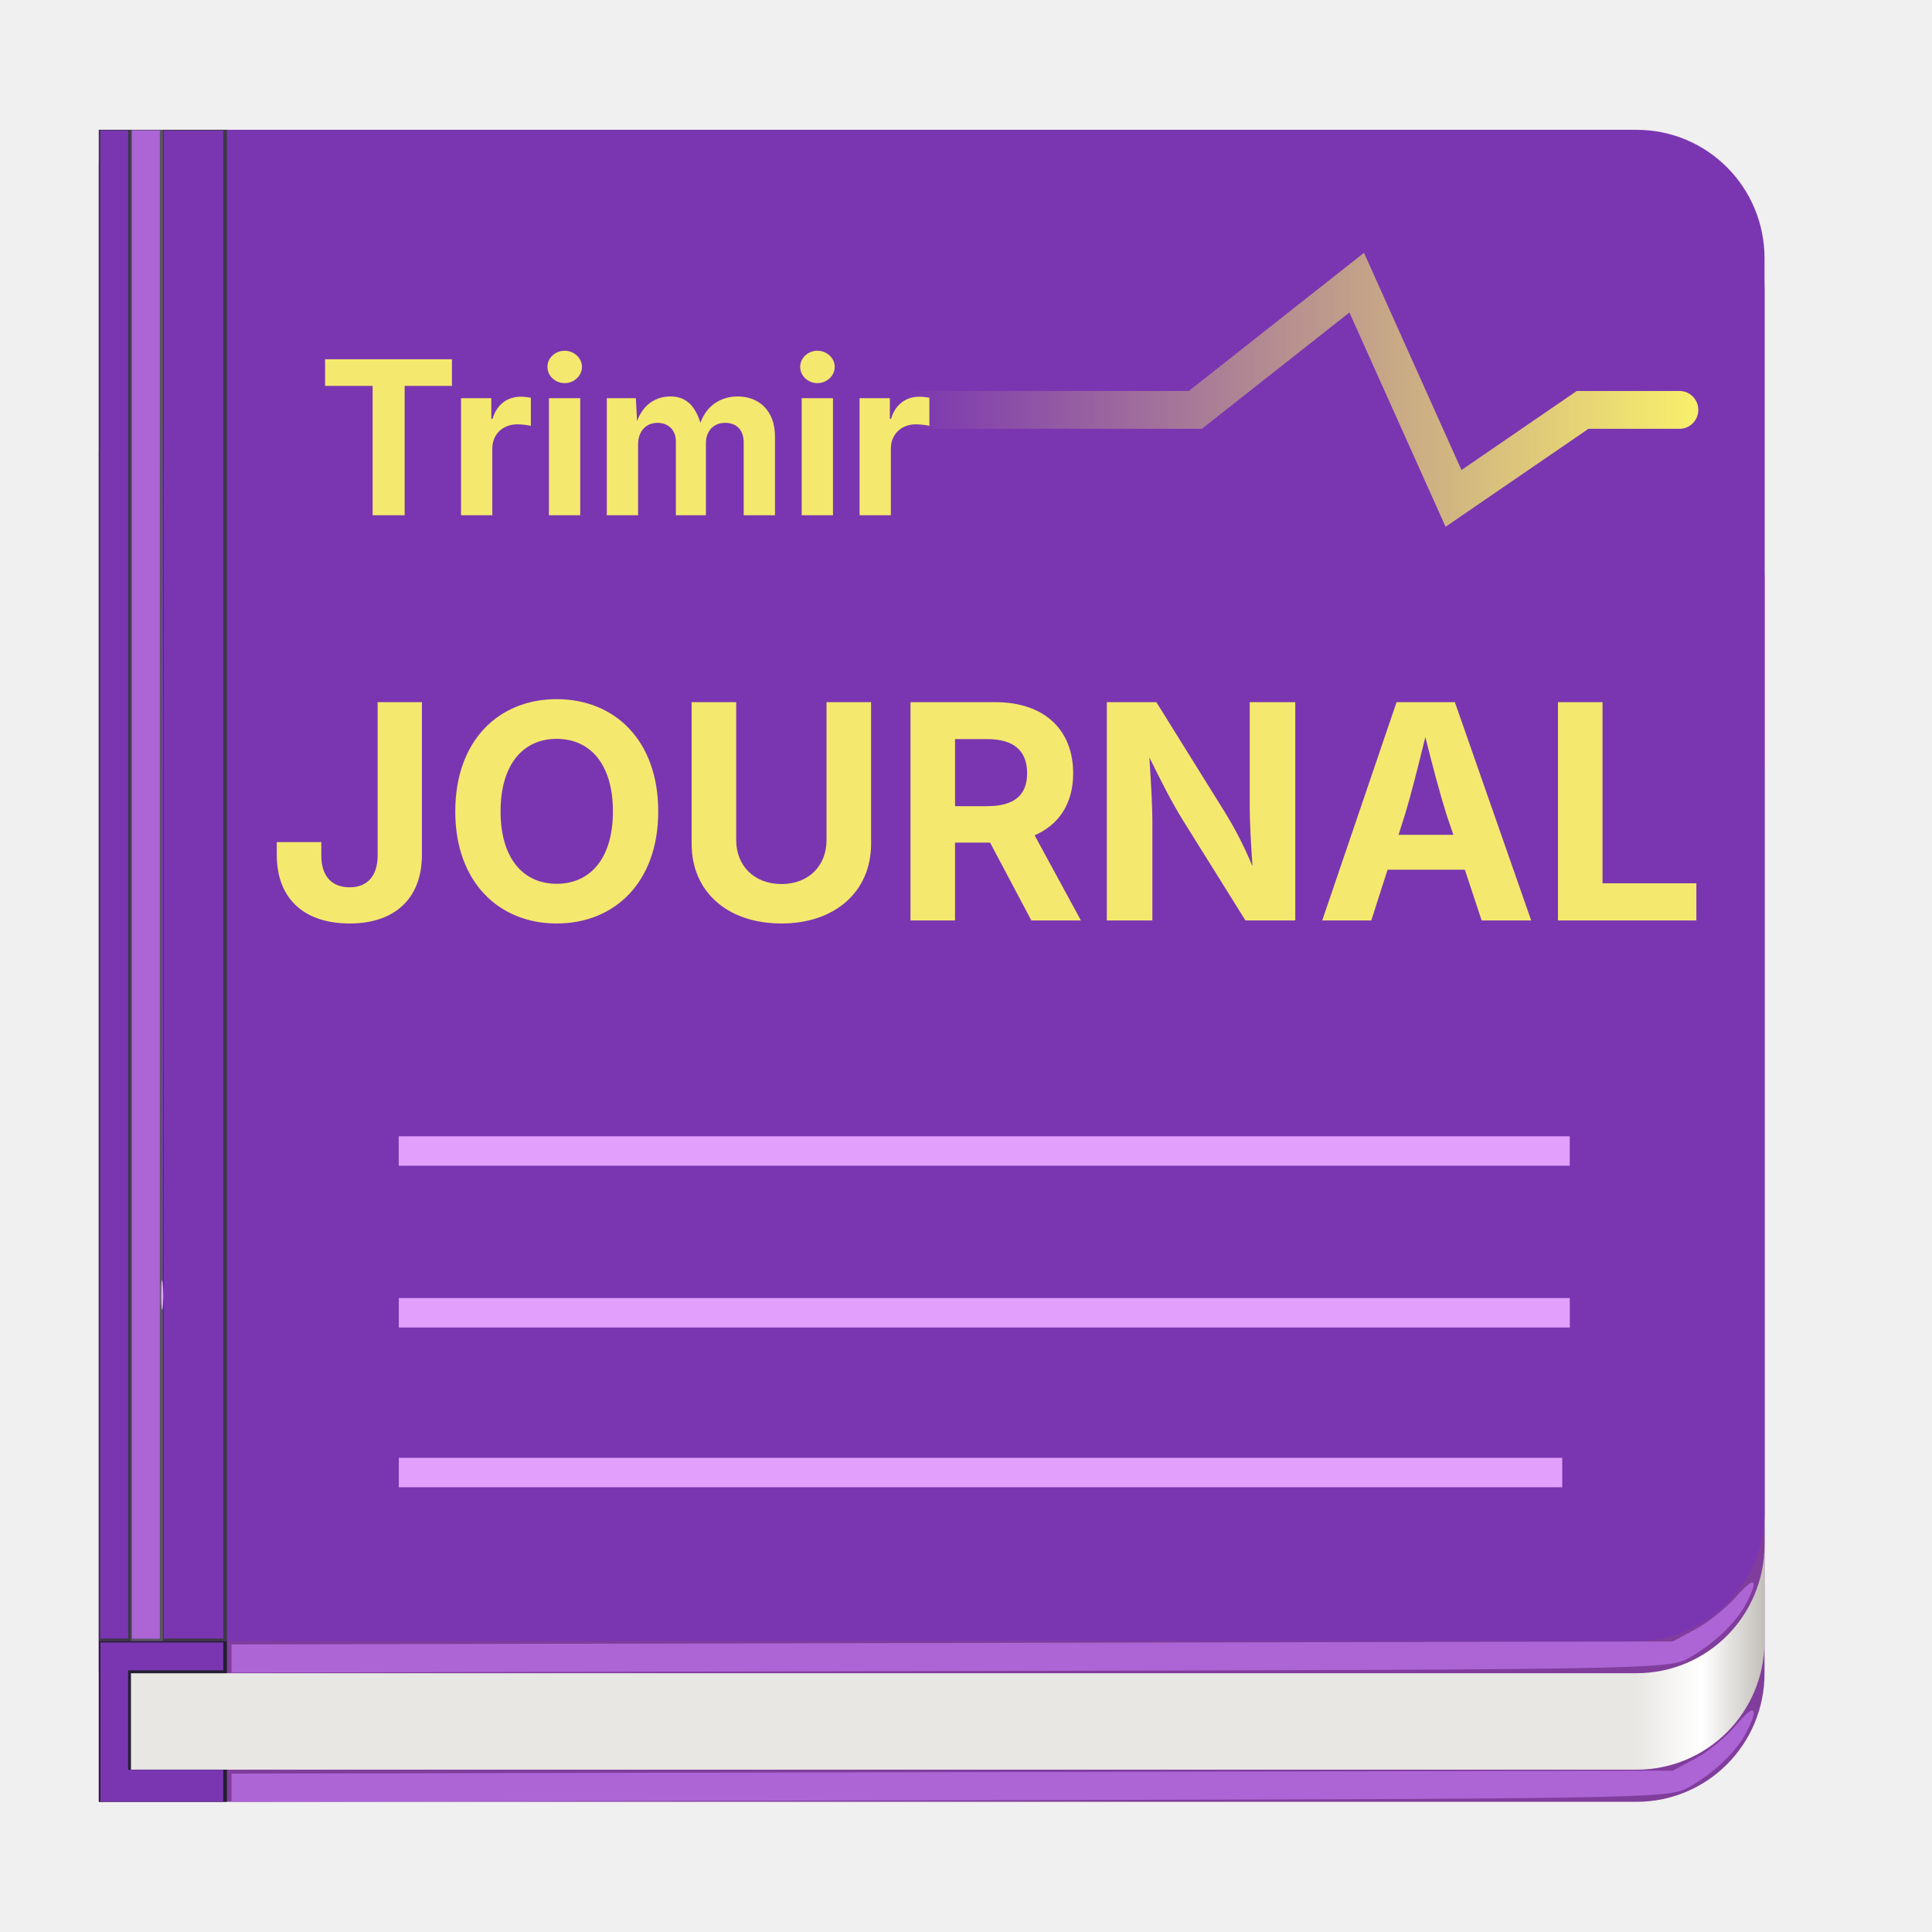
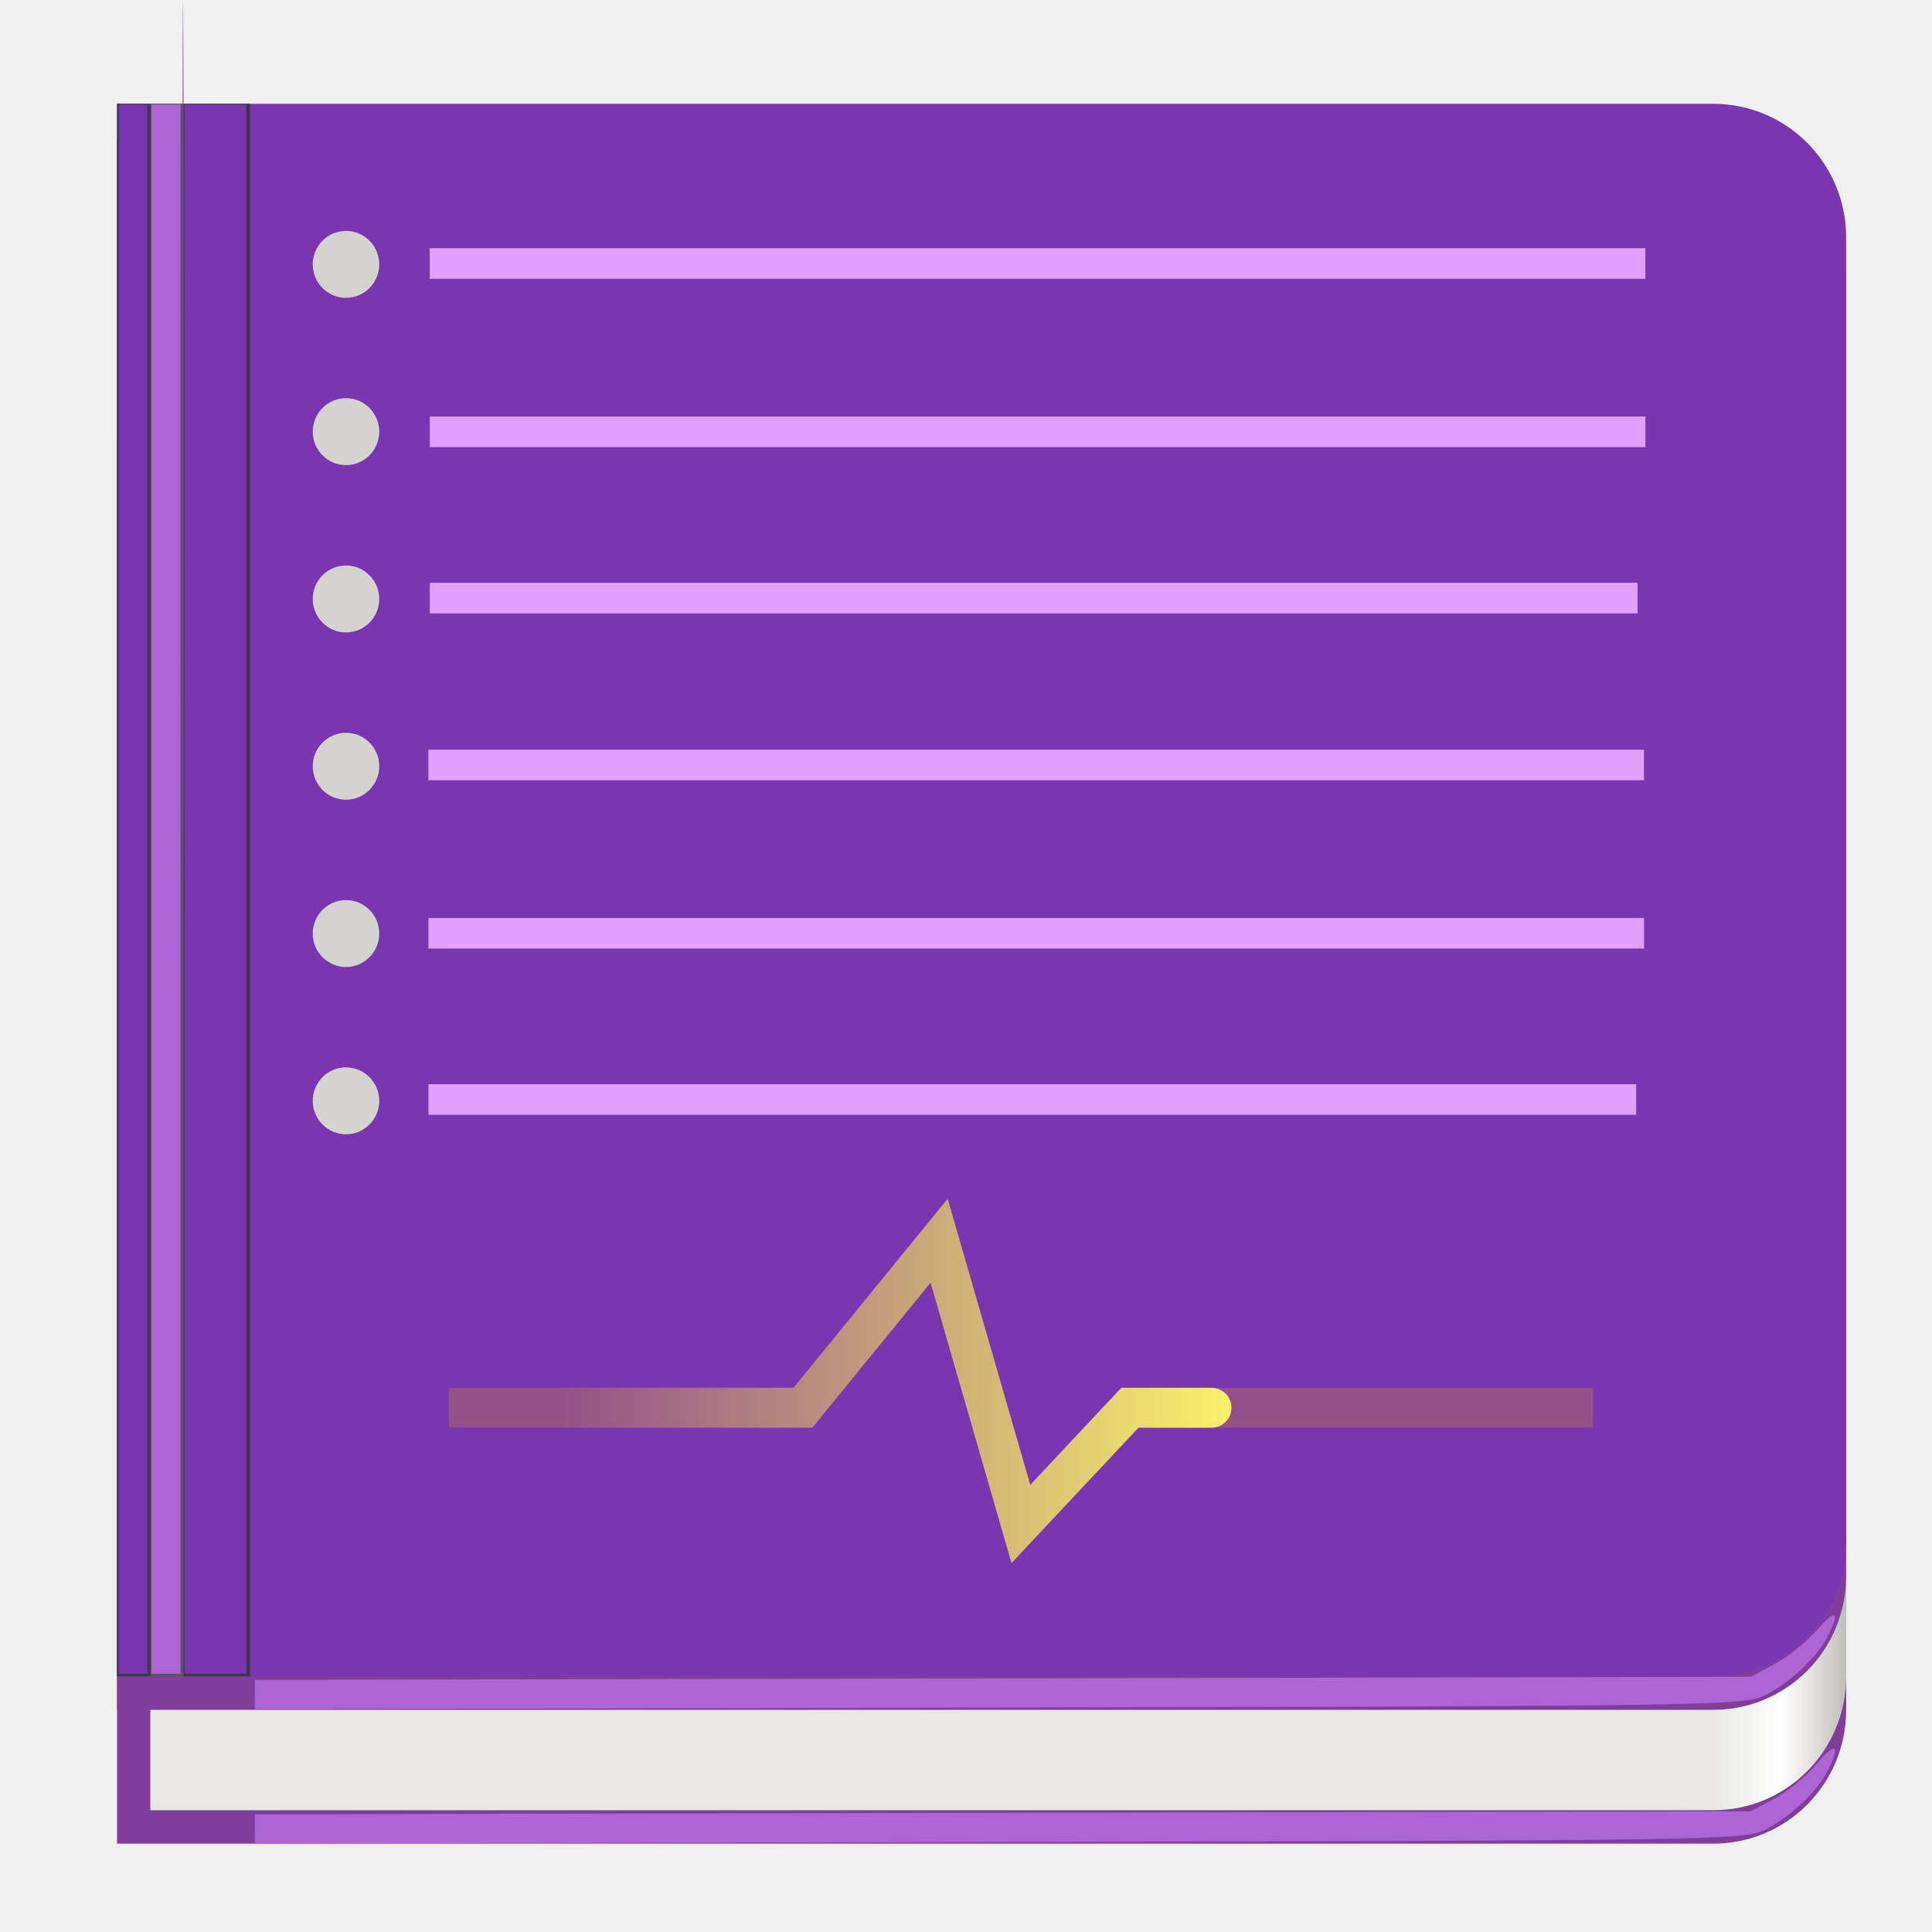
<svg xmlns="http://www.w3.org/2000/svg" xmlns:xlink="http://www.w3.org/1999/xlink" version="1.1" width="32" height="32" id="svg6860">
  <defs id="defs6862">
    <linearGradient id="linearGradient857">
      <stop style="stop-color:#667885;stop-opacity:1" offset="0" id="stop853" />
      <stop style="stop-color:#485a6c;stop-opacity:1" offset="1" id="stop855" />
    </linearGradient>
    <linearGradient x1="24" y1="6.24" x2="24" y2="41.76" id="linearGradient4161" xlink:href="#linearGradient3924-0" gradientUnits="userSpaceOnUse" gradientTransform="matrix(0.6756757,0,0,0.6756757,-0.216217,-0.2162063)" />
    <linearGradient id="linearGradient3924-0">
      <stop id="stop3926-6" style="stop-color:#ffffff;stop-opacity:1" offset="0" />
      <stop id="stop3928-3" style="stop-color:#ffffff;stop-opacity:0.235" offset="0.042" />
      <stop id="stop3930-2" style="stop-color:#ffffff;stop-opacity:0.157" offset="0.958" />
      <stop id="stop3932-62" style="stop-color:#ffffff;stop-opacity:0.392" offset="1" />
    </linearGradient>
    <radialGradient cx="4.993" cy="43.5" r="2.5" fx="4.993" fy="43.5" id="radialGradient2976" xlink:href="#linearGradient3688-166-749-6" gradientUnits="userSpaceOnUse" gradientTransform="matrix(2.003784,0,0,1.4,27.98813,-17.4)" />
    <linearGradient id="linearGradient3688-166-749-6">
      <stop id="stop2883-8" style="stop-color:#181818;stop-opacity:1" offset="0" />
      <stop id="stop2885-3" style="stop-color:#181818;stop-opacity:0" offset="1" />
    </linearGradient>
    <radialGradient cx="4.993" cy="43.5" r="2.5" fx="4.993" fy="43.5" id="radialGradient2978" xlink:href="#linearGradient3688-464-309-7" gradientUnits="userSpaceOnUse" gradientTransform="matrix(2.003784,0,0,1.4,-20.01187,-104.4)" />
    <linearGradient id="linearGradient3688-464-309-7">
      <stop id="stop2889-0" style="stop-color:#181818;stop-opacity:1" offset="0" />
      <stop id="stop2891-66" style="stop-color:#181818;stop-opacity:0" offset="1" />
    </linearGradient>
    <linearGradient x1="25.058" y1="47.028" x2="25.058" y2="39.999" id="linearGradient2980" xlink:href="#linearGradient3702-501-757-3" gradientUnits="userSpaceOnUse" />
    <linearGradient id="linearGradient3702-501-757-3">
      <stop id="stop2895-3" style="stop-color:#181818;stop-opacity:0" offset="0" />
      <stop id="stop2897-28" style="stop-color:#181818;stop-opacity:1" offset="0.5" />
      <stop id="stop2899-8" style="stop-color:#181818;stop-opacity:0" offset="1" />
    </linearGradient>
    <linearGradient xlink:href="#linearGradient857" id="linearGradient856-2" x1="23.528" y1="6.083" x2="23.528" y2="44.233" gradientUnits="userSpaceOnUse" gradientTransform="matrix(0.6923078,0,0,0.6923079,-0.6153997,-1.307693)" />
-     <linearGradient xlink:href="#linearGradient1879" id="linearGradient16772" gradientUnits="userSpaceOnUse" gradientTransform="matrix(0.25,0,0,0.25,-865.4083,643.0856)" x1="384" y1="120" x2="416" y2="120" />
+     <linearGradient xlink:href="#linearGradient1879" id="linearGradient1331" gradientUnits="userSpaceOnUse" gradientTransform="matrix(0.25,0,0,0.25,-725.1438,771.0926)" x1="384" y1="120" x2="416" y2="120" />
    <linearGradient id="linearGradient1879">
      <stop id="stop1873" offset="0" style="stop-color:#e8e7e4;stop-opacity:1" />
      <stop style="stop-color:#ffffff;stop-opacity:1" offset="0.511" id="stop1875" />
      <stop id="stop1877" offset="1" style="stop-color:#c2bfba;stop-opacity:1" />
    </linearGradient>
-     <linearGradient xlink:href="#linearGradient985" id="linearGradient16774" gradientUnits="userSpaceOnUse" gradientTransform="matrix(0.2518725,0,0,0.08601759,-841.276,619.0351)" x1="301" y1="33.559" x2="104" y2="33.559" />
+     <linearGradient xlink:href="#linearGradient985" id="linearGradient23456" gradientUnits="userSpaceOnUse" gradientTransform="matrix(0.2048564,0,0,0.1085316,-719.9477,806.3933)" x1="301" y1="33.559" x2="104" y2="33.559" />
    <linearGradient id="linearGradient985">
      <stop id="stop981" offset="0" style="stop-color:#f9f06b;stop-opacity:1" />
      <stop id="stop983" offset="1" style="stop-color:#f9f06b;stop-opacity:0" />
    </linearGradient>
  </defs>
-   <g id="g13297-6" style="display:inline;enable-background:new" transform="matrix(0.2652845,0,0,0.2662882,231.216,-159.2437)">
-     <g id="g51144">
-       <path id="rect970-4-6-1" d="m -865.408,626.086 v 84 h 96 c 4.432,0 8,-3.568 8,-8 v -68 c 0,-4.432 -3.568,-8 -8,-8 z" style="display:inline;fill:#813d9c;fill-opacity:1;stroke:none;stroke-width:0.377;stroke-linejoin:round;stroke-miterlimit:4;stroke-dasharray:none;stroke-opacity:1;enable-background:new" />
-       <path style="display:inline;fill:url(#linearGradient16772);fill-opacity:1;stroke:none;stroke-width:6;stroke-linecap:butt;stroke-linejoin:miter;stroke-miterlimit:4;stroke-dasharray:none;stroke-dashoffset:0;stroke-opacity:1;marker:none;marker-start:none;marker-mid:none;marker-end:none;paint-order:normal;enable-background:new" d="m -863.408,638.086 v 70 h 94 c 4.432,0 8,-3.568 8,-8 v -54 c 0,-4.432 -3.568,-8 -8,-8 z" id="rect954-3-6-3-2-0" />
-       <path id="rect970-5-3-1-8-6" d="m -865.408,608.086 v 94 h 96 c 4.432,0 8,-3.568 8,-8 v -78 c 0,-4.432 -3.568,-8 -8,-8 z" style="display:inline;fill:#813d9c;fill-opacity:1;stroke:none;stroke-width:0.377;stroke-linejoin:round;stroke-miterlimit:4;stroke-dasharray:none;stroke-opacity:1;enable-background:new" />
-       <path id="rect970-5-4-4-1" d="m -865.408,606.086 v 94 h 96 c 4.432,0 8,-3.568 8,-8 v -78 c 0,-4.432 -3.568,-8 -8,-8 z" style="display:inline;fill:#7a36b1;fill-opacity:1;stroke:none;stroke-width:0.377;stroke-linejoin:round;stroke-miterlimit:4;stroke-dasharray:none;stroke-opacity:1;enable-background:new" />
-       <rect y="606.086" x="-865.408" height="94" width="8" id="rect1073-6-7-5" style="display:inline;fill:#3d3846;fill-opacity:1;stroke:none;stroke-width:4;stroke-linecap:round;stroke-linejoin:round;stroke-miterlimit:4;stroke-dasharray:none;stroke-dashoffset:0;stroke-opacity:1;enable-background:new" />
-       <path id="rect1201-7-2-9" d="m -865.408,700.086 v 10 h 8 v -2 h -6 v -6 h 6 v -2 z" style="display:inline;fill:#241f31;fill-opacity:1;stroke:none;stroke-width:4;stroke-linecap:round;stroke-linejoin:round;stroke-miterlimit:4;stroke-dasharray:none;stroke-dashoffset:0;stroke-opacity:1;enable-background:new" />
-       <path id="path1217-1-4-49" d="m -862.408,700.086 v -94" style="display:inline;opacity:0.15;fill:none;fill-rule:evenodd;stroke:#ffffff;stroke-width:2;stroke-linecap:butt;stroke-linejoin:miter;stroke-miterlimit:4;stroke-dasharray:none;stroke-opacity:1;enable-background:new" />
-       <path style="display:inline;fill:#7a36b1;fill-opacity:1;stroke-width:0.247;enable-background:new" d="M -861.351,653.03 V 606.13 h 1.856 1.856 v 46.899 46.899 h -1.856 -1.856 z" id="path32544-0-0" />
-       <path style="display:inline;fill:#7a36b1;fill-opacity:1;stroke-width:0.247;enable-background:new" d="m -861.477,653.03 c 0,-25.863 0.029,-36.406 0.064,-23.43 0.035,12.976 0.035,34.136 -1e-5,47.023 -0.035,12.886 -0.064,2.27 -0.064,-23.593 z" id="path32620-6-9" />
-       <path style="display:inline;fill:#ad65d6;fill-opacity:1;stroke-width:0.247;enable-background:new" d="M -863.331,653.03 V 606.13 h 0.866 0.866 v 46.899 46.899 h -0.866 -0.866 z" id="path32659-2-1" />
-       <path style="display:inline;fill:#4c158a;fill-opacity:1;stroke-width:0.247;enable-background:new" d="M -865.311,653.03 V 606.13 h 0.866 0.866 v 46.899 46.899 h -0.866 -0.866 z" id="path32735-9-7" />
-       <path style="display:inline;fill:#7a36b1;fill-opacity:1;stroke-width:0.247;enable-background:new" d="m -865.311,705.126 v -4.95 h 3.836 3.836 v 0.866 0.866 h -2.97 -2.97 v 3.094 3.094 h 2.97 2.97 v 0.99 0.99 h -3.836 -3.836 z" id="path32967-9-7" />
-       <path style="display:inline;fill:#7a36b1;fill-opacity:1;stroke-width:0.247;enable-background:new" d="M -863.331,653.03 V 606.13 h 0.866 0.866 v 46.899 46.899 h -0.866 -0.866 z" id="path33332-0-1" />
-       <path style="display:inline;fill:#7a36b1;fill-opacity:1;stroke-width:0.247;enable-background:new" d="M -865.311,653.03 V 606.13 h 0.866 0.866 v 46.899 46.899 h -0.866 -0.866 z" id="path33482-8-1" />
-       <path style="display:inline;fill:#e29ffc;fill-opacity:1;stroke-width:0.247;enable-background:new" d="m -861.521,678.521 c 10e-4,-0.817 0.048,-1.121 0.103,-0.676 0.055,0.445 0.054,1.113 -0.003,1.485 -0.057,0.372 -0.102,0.008 -0.1,-0.809 z" id="path33823-1-5" />
-       <path style="display:inline;fill:#ad65d6;fill-opacity:1;stroke-width:0.247;enable-background:new" d="M -863.331,653.03 V 606.13 h 0.866 0.866 v 46.899 46.899 h -0.866 -0.866 z" id="path33862-3-97" />
-       <text xml:space="preserve" style="font-size:24px;line-height:1.05;font-family:Roboto;-inkscape-font-specification:Roboto;text-align:start;text-anchor:start;display:inline;fill:#f4e96e;fill-opacity:1;enable-background:new" x="-854.92" y="630.062" id="text14366-1-9-7-1-7">
-         <tspan x="-854.92" y="630.062" style="font-style:normal;font-variant:normal;font-weight:bold;font-stretch:normal;font-size:13.333px;font-family:Inter;-inkscape-font-specification:'Inter Bold';text-align:start;text-anchor:start;fill:#f4e96e;fill-opacity:1" id="tspan166193-3-5-0-67"> Trimir</tspan>
-         <tspan x="-854.92" y="655.262" style="font-style:normal;font-variant:normal;font-weight:bold;font-stretch:normal;font-size:18.667px;font-family:Inter;-inkscape-font-specification:'Inter Bold';text-align:start;text-anchor:start;fill:#f4e96e;fill-opacity:1" id="tspan46341-3">JOURNAL</tspan>
-       </text>
-       <path id="path1092-6-1-3-7-5-1-0-0-7-0-6-7-3-6" style="display:inline;fill:none;stroke:url(#linearGradient16774);stroke-width:2.355;stroke-linecap:round;stroke-linejoin:miter;stroke-miterlimit:10;stroke-dasharray:none;stroke-opacity:1;enable-background:new" d="m -823.141,623.508 h 26.195 l 10.075,-7.914 6.045,13.419 8.06,-5.505 h 6.045" />
-       <path style="display:inline;fill:#e29ffc;fill-opacity:1;stroke-width:0.153;enable-background:new" d="m -846.679,689.605 v -0.915 h 36.32 36.32 v 0.915 0.915 h -36.32 -36.32 z" id="path209464-7-0-1-7-4-4-5" />
-       <a id="a211277-8-1-0-6" transform="matrix(0.9341682,0,0,1,-208.2805,229.3641)" style="display:inline;fill:#e29ffc;enable-background:new">
-         <path style="display:inline;fill:#e29ffc;fill-opacity:1;stroke-width:0.159;enable-background:new" d="m -683.387,450.303 v -0.915 h 39.133 39.133 v 0.915 0.915 h -39.133 -39.133 z" id="path209464-7-0-1-0-4-8-3-3" />
+   <rect style="opacity:0.35;fill:none;stroke:url(#linearGradient4161);stroke-width:1;stroke-linecap:round;stroke-linejoin:round;stroke-miterlimit:4;stroke-dasharray:none;stroke-dashoffset:0;stroke-opacity:1" id="rect6741-7-4" y="3.5" x="3.5" ry="2" rx="2" height="25" width="25" />
+   <g id="g2836" transform="matrix(0.2753798,0,0,0.277093,201.6287,-201.6928)" style="display:inline">
+     <g id="g27772" style="display:inline;enable-background:new">
+       <path id="rect970-4-6-1-2" d="m -725.144,754.093 v 84 h 96 c 4.432,0 8,-3.568 8,-8 v -68 c 0,-4.432 -3.568,-8 -8,-8 z" style="display:inline;fill:#813d9c;fill-opacity:1;stroke:none;stroke-width:0.377;stroke-linejoin:round;stroke-miterlimit:4;stroke-dasharray:none;stroke-opacity:1;enable-background:new" />
+       <path style="display:inline;fill:url(#linearGradient1331);fill-opacity:1;stroke:none;stroke-width:6;stroke-linecap:butt;stroke-linejoin:miter;stroke-miterlimit:4;stroke-dasharray:none;stroke-dashoffset:0;stroke-opacity:1;marker:none;marker-start:none;marker-mid:none;marker-end:none;paint-order:normal;enable-background:new" d="m -723.144,766.093 v 70 h 94 c 4.432,0 8,-3.568 8,-8 v -54 c 0,-4.432 -3.568,-8 -8,-8 z" id="rect954-3-6-3-2-0-9" />
+       <path id="rect970-5-3-1-8-6-1" d="m -725.144,736.093 v 94 h 96 c 4.432,0 8,-3.568 8,-8 v -78 c 0,-4.432 -3.568,-8 -8,-8 z" style="display:inline;fill:#813d9c;fill-opacity:1;stroke:none;stroke-width:0.377;stroke-linejoin:round;stroke-miterlimit:4;stroke-dasharray:none;stroke-opacity:1;enable-background:new" />
+       <path id="rect970-5-4-4-1-2" d="m -725.144,734.093 v 94 h 96 c 4.432,0 8,-3.568 8,-8 v -78 c 0,-4.432 -3.568,-8 -8,-8 z" style="display:inline;fill:#7a36b1;fill-opacity:1;stroke:none;stroke-width:0.377;stroke-linejoin:round;stroke-miterlimit:4;stroke-dasharray:none;stroke-opacity:1;enable-background:new" />
+       <rect y="734.093" x="-725.144" height="94" width="8" id="rect1073-6-7-5-7" style="display:inline;fill:#3d3846;fill-opacity:1;stroke:none;stroke-width:4;stroke-linecap:round;stroke-linejoin:round;stroke-miterlimit:4;stroke-dasharray:none;stroke-dashoffset:0;stroke-opacity:1;enable-background:new" />
+       <path id="path1217-1-4-49-9" d="m -722.144,828.093 v -94" style="display:inline;opacity:0.15;fill:none;fill-rule:evenodd;stroke:#ffffff;stroke-width:2;stroke-linecap:butt;stroke-linejoin:miter;stroke-miterlimit:4;stroke-dasharray:none;stroke-opacity:1;enable-background:new" />
+       <path style="display:inline;fill:#7a36b1;fill-opacity:1;stroke-width:0.247;enable-background:new" d="m -721.086,781.037 v -46.899 h 1.856 1.856 v 46.899 46.899 h -1.856 -1.856 z" id="path32544-0-0-3" />
+       <path style="display:inline;fill:#7a36b1;fill-opacity:1;stroke-width:0.247;enable-background:new" d="m -721.212,757.037 c 0,-25.863 0.029,-36.406 0.064,-23.43 0.035,12.976 0.035,34.136 -1e-5,47.023 -0.035,12.886 -0.064,2.27 -0.064,-23.593 z" id="path32620-6-9-6" />
+       <path style="display:inline;fill:#ad65d6;fill-opacity:1;stroke-width:0.247;enable-background:new" d="m -723.066,781.037 v -46.899 h 0.866 0.866 v 46.899 46.899 h -0.866 -0.866 z" id="path32659-2-1-0" />
+       <path style="display:inline;fill:#4c158a;fill-opacity:1;stroke-width:0.247;enable-background:new" d="m -725.046,781.037 v -46.899 h 0.866 0.866 v 46.899 46.899 h -0.866 -0.866 z" id="path32735-9-7-6" />
+       <path style="display:inline;fill:#7a36b1;fill-opacity:1;stroke-width:0.247;enable-background:new" d="m -723.066,781.037 v -46.899 h 0.866 0.866 v 46.899 46.899 h -0.866 -0.866 z" id="path33332-0-1-6" />
+       <path style="display:inline;fill:#7a36b1;fill-opacity:1;stroke-width:0.247;enable-background:new" d="m -725.046,781.037 v -46.899 h 0.866 0.866 v 46.899 46.899 h -0.866 -0.866 z" id="path33482-8-1-1" />
+       <path style="display:inline;fill:#ad65d6;fill-opacity:1;stroke-width:0.247;enable-background:new" d="m -723.066,781.037 v -46.899 h 0.866 0.866 v 46.899 46.899 h -0.866 -0.866 z" id="path33862-3-97-7" />
+       <path style="display:inline;fill:#e29ffc;fill-opacity:1;stroke-width:0.153;enable-background:new" d="m -706.414,793.612 v -0.915 h 36.32 36.32 v 0.915 0.915 h -36.32 -36.32 z" id="path209464-7-0-1-7-4-4-5-3" />
+       <a id="a211277-8-1-0-6-7" transform="matrix(0.9341682,0,0,1,-68.016,333.3711)" style="display:inline;fill:#e29ffc;enable-background:new">
+         <path style="display:inline;fill:#e29ffc;fill-opacity:1;stroke-width:0.159;enable-background:new" d="m -683.387,450.303 v -0.915 h 39.133 39.133 v 0.915 0.915 h -39.133 -39.133 z" id="path209464-7-0-1-0-4-8-3-3-5" />
      </a>
-       <a id="a211277-1-5-5-9-9" transform="matrix(0.9341682,0,0,1,-208.2851,219.3019)" style="display:inline;fill:#e29ffc;enable-background:new">
-         <path style="display:inline;fill:#e29ffc;fill-opacity:1;stroke-width:0.159;enable-background:new" d="m -683.387,450.303 v -0.915 h 39.133 39.133 v 0.915 0.915 h -39.133 -39.133 z" id="path209464-7-0-1-0-3-0-9-1-4" />
+       <a id="a211277-1-5-5-9-9-9" transform="matrix(0.9341682,0,0,1,-68.02059,323.309)" style="display:inline;fill:#e29ffc;enable-background:new">
+         <path style="display:inline;fill:#e29ffc;fill-opacity:1;stroke-width:0.159;enable-background:new" d="m -683.387,450.303 v -0.915 h 39.133 39.133 v 0.915 0.915 h -39.133 -39.133 z" id="path209464-7-0-1-0-3-0-9-1-4-2" />
      </a>
-       <path style="fill:#ad65d6;fill-opacity:1;stroke-width:0.349" d="m -857.123,701.171 v -0.875 l 44.992,-0.092 44.992,-0.092 1.431,-0.766 c 0.787,-0.421 1.927,-1.331 2.534,-2.022 1.165,-1.326 1.433,-1.13 0.61,0.446 -0.629,1.203 -2.137,2.605 -3.7,3.437 -1.172,0.624 -3.082,0.655 -46.04,0.745 l -44.817,0.094 z" id="path28190-9-8" />
-       <path style="fill:#ad65d6;fill-opacity:1;stroke-width:0.349" d="m -857.123,709.209 v -0.876 l 44.992,-0.092 44.992,-0.092 1.451,-0.776 c 0.798,-0.427 1.938,-1.367 2.534,-2.089 1.13,-1.37 1.436,-1.098 0.589,0.524 -0.629,1.203 -2.137,2.605 -3.7,3.437 -1.172,0.624 -3.083,0.655 -46.04,0.746 l -44.817,0.095 z" id="path28229-6-12" />
+       <path style="display:inline;fill:#e29ffc;fill-opacity:1;stroke-width:0.153;enable-background:new" d="m -706.331,763.637 v -0.915 h 36.32 36.32 v 0.915 0.915 h -36.32 -36.32 z" id="path209464-7-0-1-7-4-4-5-3-7" />
+       <a id="a211277-8-1-0-6-7-3" transform="matrix(0.9341682,0,0,1,-67.93248,303.3967)" style="display:inline;fill:#e29ffc;enable-background:new">
+         <path style="display:inline;fill:#e29ffc;fill-opacity:1;stroke-width:0.159;enable-background:new" d="m -683.387,450.303 v -0.915 h 39.133 39.133 v 0.915 0.915 h -39.133 -39.133 z" id="path209464-7-0-1-0-4-8-3-3-5-6" />
+       </a>
+       <a id="a211277-1-5-5-9-9-9-1" transform="matrix(0.9341682,0,0,1,-67.93707,293.3345)" style="display:inline;fill:#e29ffc;enable-background:new">
+         <path style="display:inline;fill:#e29ffc;fill-opacity:1;stroke-width:0.159;enable-background:new" d="m -683.387,450.303 v -0.915 h 39.133 39.133 v 0.915 0.915 h -39.133 -39.133 z" id="path209464-7-0-1-0-3-0-9-1-4-2-2" />
+       </a>
+       <path style="fill:#ad65d6;fill-opacity:1;stroke-width:0.349" d="m -716.858,829.178 v -0.875 l 44.992,-0.092 44.992,-0.092 1.431,-0.766 c 0.787,-0.421 1.927,-1.331 2.534,-2.022 1.165,-1.326 1.433,-1.13 0.61,0.446 -0.629,1.203 -2.137,2.605 -3.7,3.437 -1.172,0.624 -3.082,0.655 -46.04,0.745 l -44.817,0.094 z" id="path28190-9-8-2" />
+       <path style="fill:#ad65d6;fill-opacity:1;stroke-width:0.349" d="m -716.858,837.217 v -0.876 l 44.992,-0.092 44.992,-0.092 1.451,-0.776 c 0.798,-0.427 1.938,-1.367 2.534,-2.089 1.13,-1.37 1.436,-1.098 0.589,0.524 -0.629,1.203 -2.137,2.605 -3.7,3.437 -1.172,0.624 -3.083,0.655 -46.04,0.746 l -44.817,0.095 z" id="path28229-6-12-8" />
+       <g id="g13431" transform="translate(2,-22.7952)">
+         <circle r="2" cy="816.486" cx="-713.374" id="circle1505-1-2" style="vector-effect:none;fill:#d5d3cf;fill-opacity:1;stroke:none;stroke-width:8;stroke-linecap:butt;stroke-linejoin:round;stroke-miterlimit:4;stroke-dasharray:none;stroke-dashoffset:0;stroke-opacity:1" />
+         <circle style="vector-effect:none;fill:#d5d3cf;fill-opacity:1;stroke:none;stroke-width:8;stroke-linecap:butt;stroke-linejoin:round;stroke-miterlimit:4;stroke-dasharray:none;stroke-dashoffset:0;stroke-opacity:1" id="circle1507-7-9" cx="-713.374" cy="806.486" r="2" />
+         <circle r="2" cy="796.486" cx="-713.374" id="circle1509-2-3" style="vector-effect:none;fill:#d5d3cf;fill-opacity:1;stroke:none;stroke-width:8;stroke-linecap:butt;stroke-linejoin:round;stroke-miterlimit:4;stroke-dasharray:none;stroke-dashoffset:0;stroke-opacity:1" />
+         <circle style="vector-effect:none;fill:#d5d3cf;fill-opacity:1;stroke:none;stroke-width:8;stroke-linecap:butt;stroke-linejoin:round;stroke-miterlimit:4;stroke-dasharray:none;stroke-dashoffset:0;stroke-opacity:1" id="circle1511-7-9" cx="-713.374" cy="786.486" r="2" />
+         <circle r="2" cy="776.486" cx="-713.374" id="circle1513-9-2-0" style="vector-effect:none;fill:#d5d3cf;fill-opacity:1;stroke:none;stroke-width:8;stroke-linecap:butt;stroke-linejoin:round;stroke-miterlimit:4;stroke-dasharray:none;stroke-dashoffset:0;stroke-opacity:1" />
+         <circle style="vector-effect:none;fill:#d5d3cf;fill-opacity:1;stroke:none;stroke-width:8;stroke-linecap:butt;stroke-linejoin:round;stroke-miterlimit:4;stroke-dasharray:none;stroke-dashoffset:0;stroke-opacity:1" id="circle1515-2-8" cx="-713.374" cy="766.486" r="2" />
+       </g>
+       <path id="path1092-6-1-3-7-5-5-1-4" style="display:inline;opacity:0.236;fill:none;stroke:#e5a50a;stroke-width:2.386;stroke-linecap:butt;stroke-linejoin:miter;stroke-miterlimit:10;stroke-dasharray:none;stroke-opacity:1;enable-background:new" d="m -705.198,812.037 h 21.305 l 8.194,-9.985 4.917,16.931 6.555,-6.946 h 27.86" />
+       <path id="path1092-6-1-3-7-5-1-0-0-3" style="display:inline;fill:none;stroke:url(#linearGradient23456);stroke-width:2.386;stroke-linecap:round;stroke-linejoin:miter;stroke-miterlimit:10;stroke-dasharray:none;stroke-opacity:1;enable-background:new" d="m -705.198,812.037 h 21.305 l 8.194,-9.985 4.917,16.931 6.555,-6.946 h 4.917" />
    </g>
  </g>
</svg>
